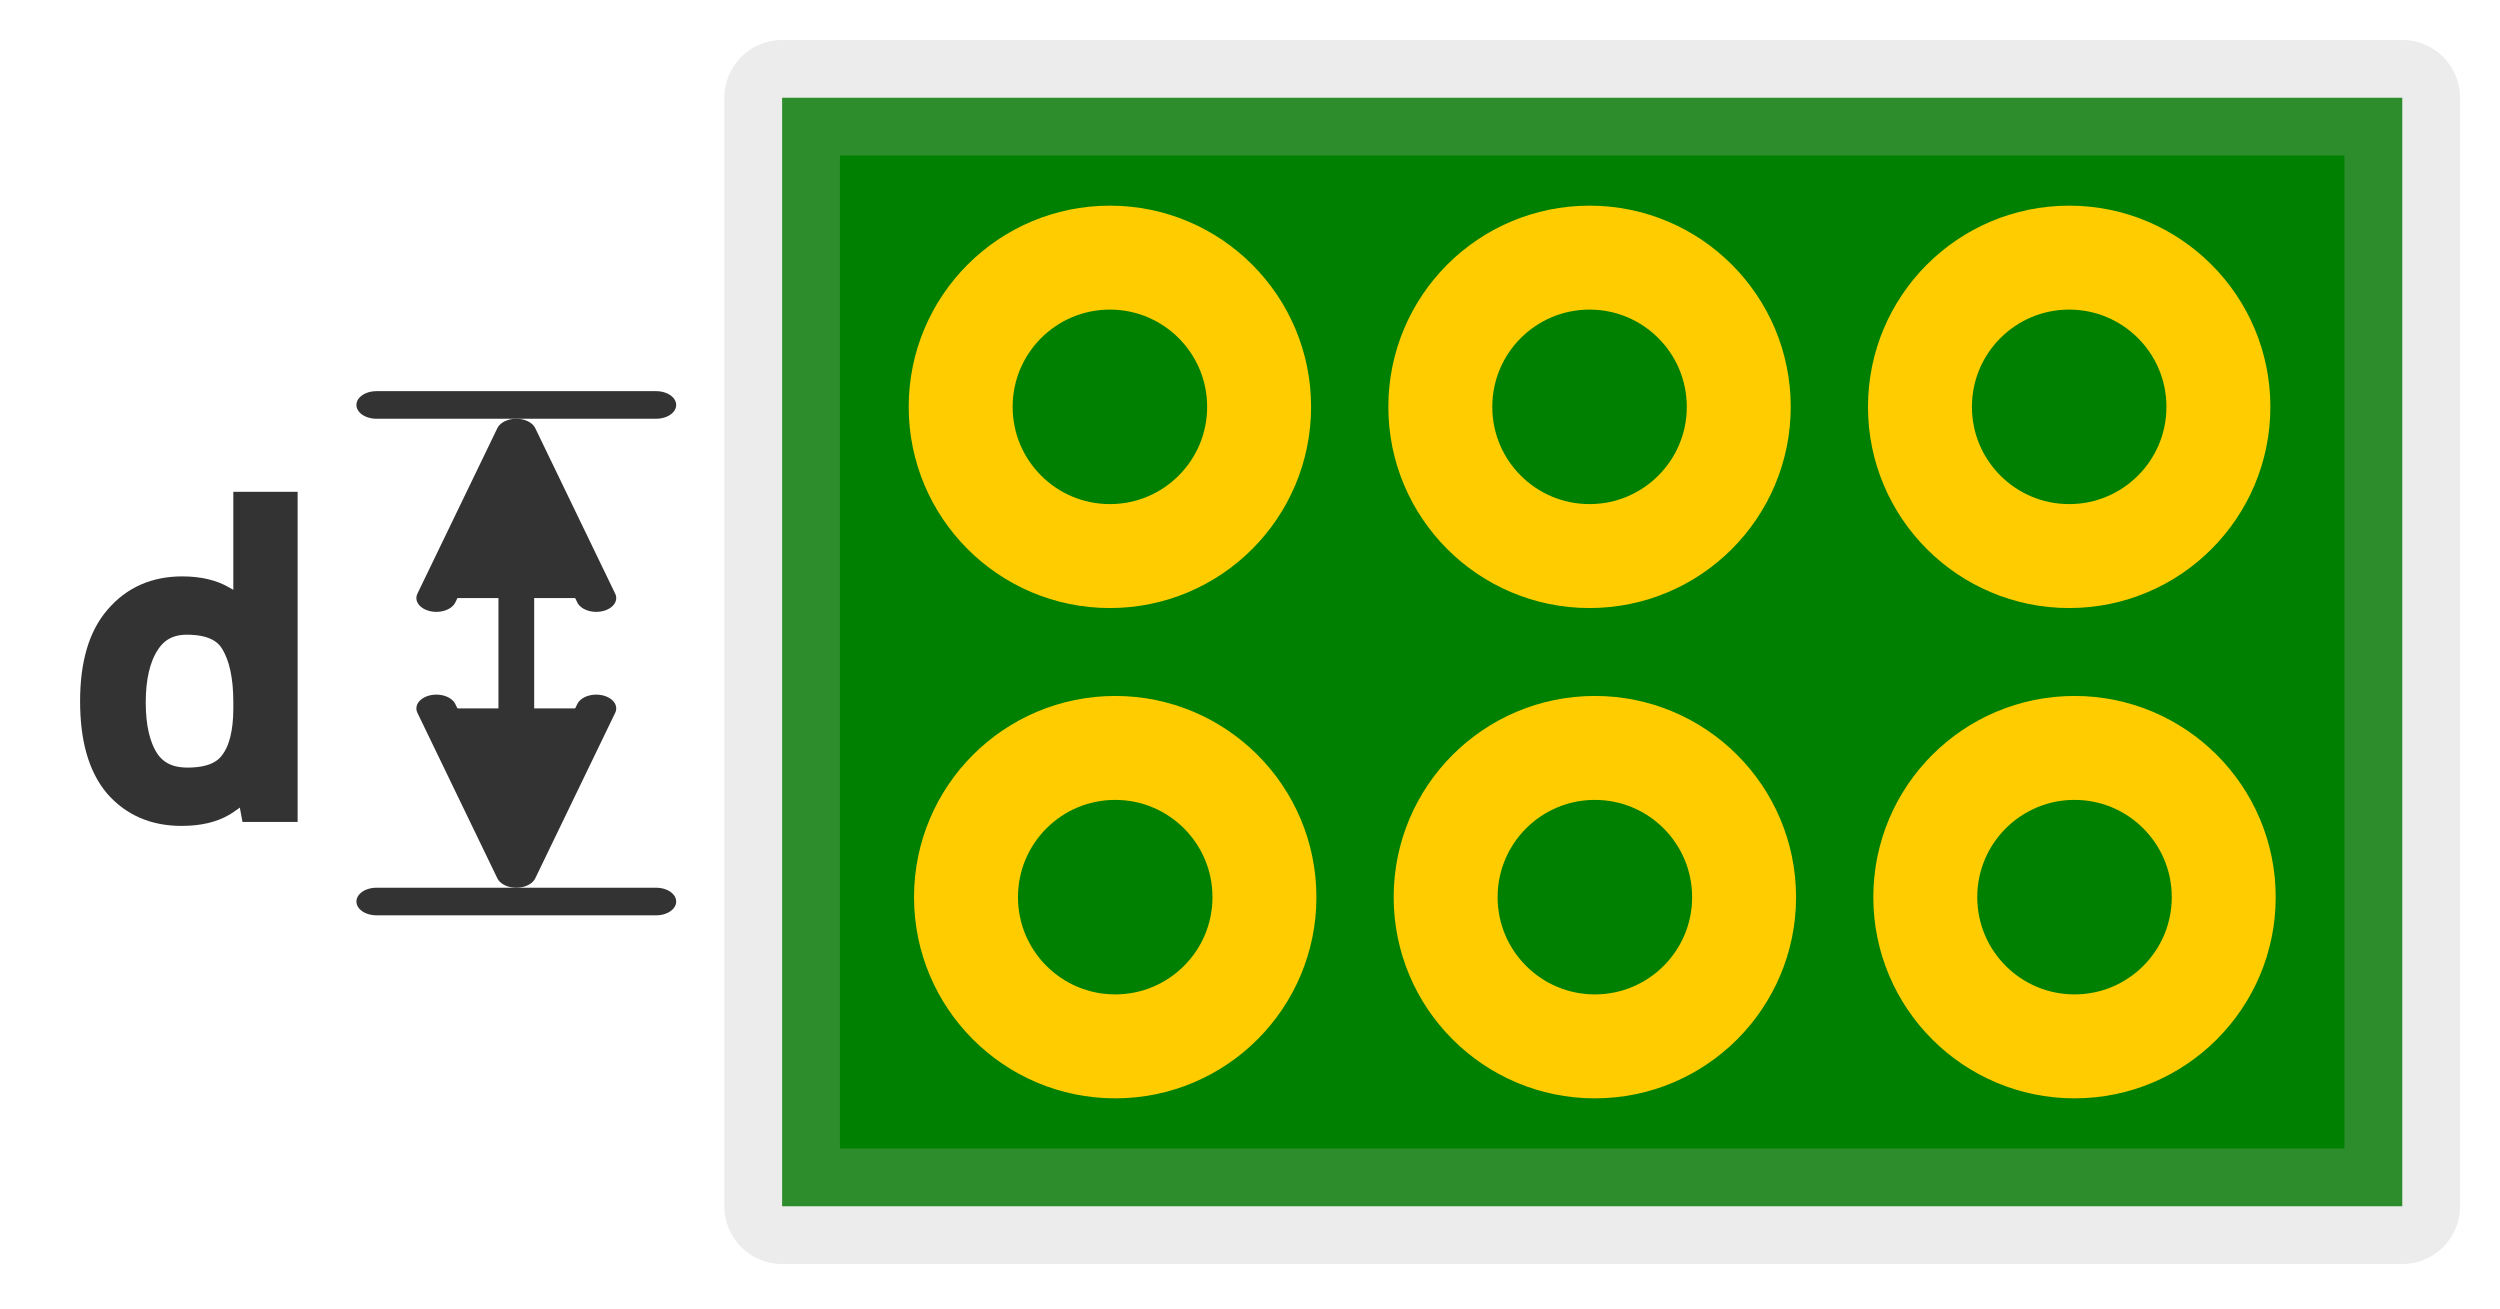
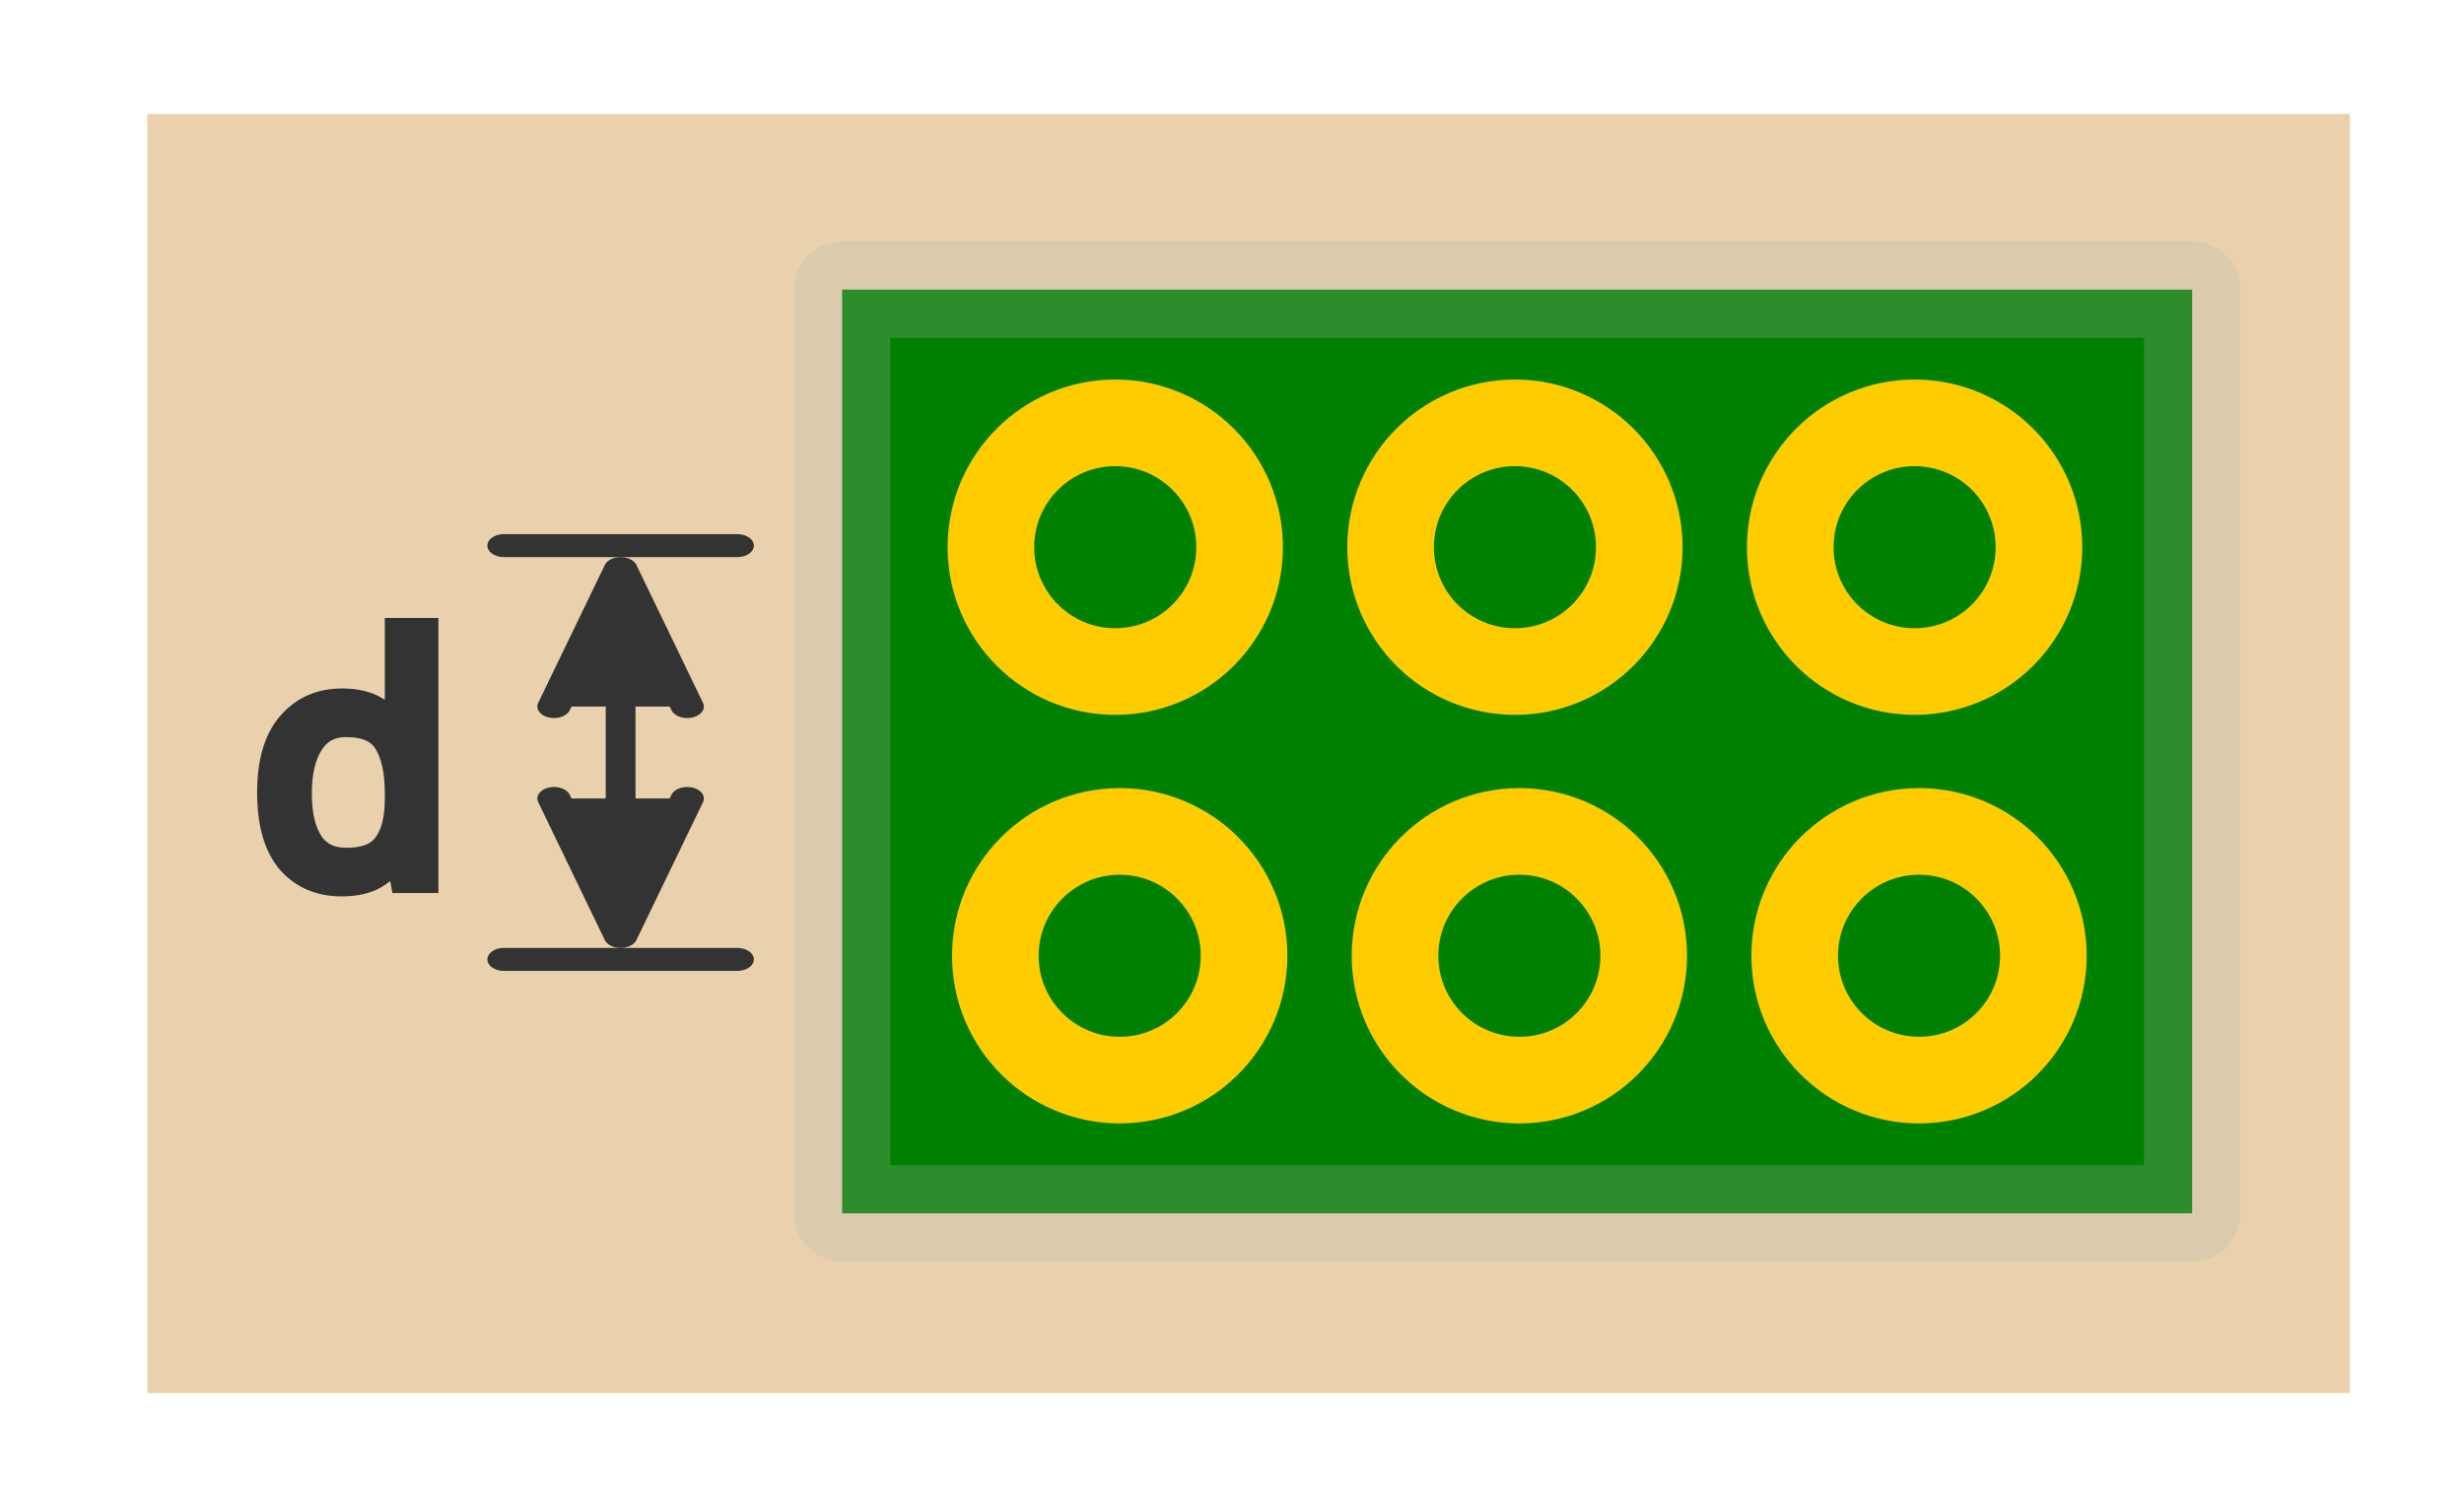
- <svg xmlns="http://www.w3.org/2000/svg" height="32.746" width="62.547" version="1.1" id="svg2" viewBox="0 0 58.637 30.699">
+ <svg xmlns="http://www.w3.org/2000/svg" height="45.246" width="73.979" version="1.1" id="svg2" viewBox="0 0 69.355 42.418">
  <defs id="defs4">
    <filter id="c" height="1.365" width="1.21" y="-0.183" x="-0.105" style="color-interpolation-filters:sRGB">
      <feGaussianBlur stdDeviation="1.598" id="feGaussianBlur7" />
    </filter>
    <filter id="d" height="1.47" width="1.481" y="-0.235" x="-0.24" style="color-interpolation-filters:sRGB">
      <feGaussianBlur stdDeviation="1.598" id="feGaussianBlur10" />
    </filter>
  </defs>
-   <g id="g928" transform="rotate(90,28.38117,29.31867)">
-     <rect y="1.355" x="1.355" height="38" width="26" id="rect4495" style="fill:#008000;fill-opacity:1;stroke:none;stroke-width:1.133;stroke-miterlimit:4;stroke-dasharray:none;stroke-dashoffset:2;stroke-opacity:1" />
-     <g id="g16" transform="matrix(1.638254,0,0,1.557226,2.612238,1.718159)">
-       <rect style="fill-opacity:0" id="rect18" x="0" y="0" width="16" height="16" />
+   <path id="path3872" d="m 4.146,3.209 v 36 h 62 l -1.8e-5,-36 z" style="opacity:0.696;fill:#dfbd8a;fill-opacity:1;stroke:none;stroke-width:4.543;stroke-linecap:butt;stroke-linejoin:round;stroke-miterlimit:4;stroke-dasharray:none;stroke-opacity:1" />
+   <g id="g1472" transform="translate(5.358933,5.859199)">
+     <g transform="rotate(90,28.38117,29.31867)" id="g928">
+       <rect style="fill:#008000;fill-opacity:1;stroke:none;stroke-width:1.133;stroke-miterlimit:4;stroke-dasharray:none;stroke-dashoffset:2;stroke-opacity:1" id="rect4495" width="26" height="38" x="1.355" y="1.355" />
+       <g transform="matrix(1.638254,0,0,1.557226,2.612238,1.718159)" id="g16">
+         <rect height="16" width="16" y="0" x="0" id="rect18" style="fill-opacity:0" />
+       </g>
+       <rect style="opacity:0.25;fill:#008000;fill-opacity:1;stroke:#b3b3b3;stroke-width:2.71;stroke-linejoin:round;stroke-miterlimit:4;stroke-dasharray:none;stroke-dashoffset:2;stroke-opacity:1" id="rect4737" width="26" height="38" x="1.355" y="1.355" />
+       <g id="g856" transform="translate(1.355017,11.41752)">
+         <path id="path3867-9-4-6" style="opacity:1;fill:none;fill-opacity:1;stroke:#ffcc00;stroke-width:2.438;stroke-linecap:round;stroke-linejoin:miter;stroke-miterlimit:4;stroke-dasharray:none;stroke-opacity:1" d="m 15.25,8.875 c 0,-1.933 1.567,-3.5 3.5,-3.5 1.933,0 3.5,1.567 3.5,3.5 0,1.933 -1.567,3.5 -3.5,3.5 C 16.817,12.375 15.25,10.808 15.25,8.875 Z" />
+         <path id="path3867-9-4-3" style="opacity:1;fill:none;fill-opacity:1;stroke:#ffcc00;stroke-width:2.438;stroke-linecap:round;stroke-linejoin:miter;stroke-miterlimit:4;stroke-dasharray:none;stroke-opacity:1" d="m 3.75,9 c 0,-1.933 1.567,-3.5 3.5,-3.5 1.933,0 3.5,1.567 3.5,3.5 0,1.933 -1.567,3.5 -3.5,3.5 -1.933,0 -3.5,-1.567 -3.5,-3.5 z" />
+       </g>
+       <g id="g860" transform="translate(0.8550172,0.917517)">
+         <path id="path3867-9-4-6-5" style="opacity:1;fill:none;fill-opacity:1;stroke:#ffcc00;stroke-width:2.438;stroke-linecap:round;stroke-linejoin:miter;stroke-miterlimit:4;stroke-dasharray:none;stroke-opacity:1" d="m 15.75,30.625 c 0,-1.933 1.567,-3.5 3.5,-3.5 1.933,0 3.5,1.567 3.5,3.5 0,1.933 -1.567,3.5 -3.5,3.5 C 17.317,34.125 15.75,32.558 15.75,30.625 Z" />
+         <path id="path3867-9-4-3-2" style="opacity:1;fill:none;fill-opacity:1;stroke:#ffcc00;stroke-width:2.438;stroke-linecap:round;stroke-linejoin:miter;stroke-miterlimit:4;stroke-dasharray:none;stroke-opacity:1" d="m 4.25,30.75 c 0,-1.933 1.567,-3.5 3.5,-3.5 1.933,0 3.5,1.567 3.5,3.5 0,1.933 -1.567,3.5 -3.5,3.5 -1.933,0 -3.5,-1.567 -3.5,-3.5 z" />
+       </g>
+       <g id="g856-8" transform="translate(1.355017,0.1675171)">
+         <path id="path3867-9-4-6-53" style="opacity:1;fill:none;fill-opacity:1;stroke:#ffcc00;stroke-width:2.438;stroke-linecap:round;stroke-linejoin:miter;stroke-miterlimit:4;stroke-dasharray:none;stroke-opacity:1" d="m 15.25,8.875 c 0,-1.933 1.567,-3.5 3.5,-3.5 1.933,0 3.5,1.567 3.5,3.5 0,1.933 -1.567,3.5 -3.5,3.5 C 16.817,12.375 15.25,10.808 15.25,8.875 Z" />
+         <path id="path3867-9-4-3-8" style="opacity:1;fill:none;fill-opacity:1;stroke:#ffcc00;stroke-width:2.438;stroke-linecap:round;stroke-linejoin:miter;stroke-miterlimit:4;stroke-dasharray:none;stroke-opacity:1" d="m 3.75,9 c 0,-1.933 1.567,-3.5 3.5,-3.5 1.933,0 3.5,1.567 3.5,3.5 0,1.933 -1.567,3.5 -3.5,3.5 -1.933,0 -3.5,-1.567 -3.5,-3.5 z" />
+       </g>
    </g>
-     <rect y="1.355" x="1.355" height="38" width="26" id="rect4737" style="opacity:0.25;fill:#008000;fill-opacity:1;stroke:#b3b3b3;stroke-width:2.71;stroke-linejoin:round;stroke-miterlimit:4;stroke-dasharray:none;stroke-dashoffset:2;stroke-opacity:1" />
-     <g transform="translate(1.355017,11.41752)" id="g856">
-       <path d="m 15.25,8.875 c 0,-1.933 1.567,-3.5 3.5,-3.5 1.933,0 3.5,1.567 3.5,3.5 0,1.933 -1.567,3.5 -3.5,3.5 C 16.817,12.375 15.25,10.808 15.25,8.875 Z" style="opacity:1;fill:none;fill-opacity:1;stroke:#ffcc00;stroke-width:2.438;stroke-linecap:round;stroke-linejoin:miter;stroke-miterlimit:4;stroke-dasharray:none;stroke-opacity:1" id="path3867-9-4-6" />
-       <path d="m 3.75,9 c 0,-1.933 1.567,-3.5 3.5,-3.5 1.933,0 3.5,1.567 3.5,3.5 0,1.933 -1.567,3.5 -3.5,3.5 -1.933,0 -3.5,-1.567 -3.5,-3.5 z" style="opacity:1;fill:none;fill-opacity:1;stroke:#ffcc00;stroke-width:2.438;stroke-linecap:round;stroke-linejoin:miter;stroke-miterlimit:4;stroke-dasharray:none;stroke-opacity:1" id="path3867-9-4-3" />
+     <g transform="matrix(0,0.6470588,-0.9375,0,26.74225,5.869353)" id="g835">
+       <path style="fill:#333333;stroke:#333333;stroke-width:0.894px;stroke-linecap:round;stroke-linejoin:miter;stroke-opacity:1" d="M 22.608,15.608 H 6.608" id="path5185" />
+       <path style="fill:#333333;stroke:#333333;stroke-width:1px;stroke-linecap:round;stroke-linejoin:round;stroke-opacity:1" d="m 16.608,17.608 6,-2 -6,-2" id="path5191" />
+       <path style="fill:#333333;stroke:#333333;stroke-width:1px;stroke-linecap:round;stroke-linejoin:round;stroke-opacity:1" d="m 12.608,13.608 -6,2 6,2" id="path5195" />
+       <path style="fill:#333333;stroke:#333333;stroke-width:1px;stroke-linecap:round;stroke-linejoin:miter;stroke-opacity:1" d="m 5.608,12.108 v 7" id="path3088" />
+       <path style="fill:#333333;stroke:#333333;stroke-width:1px;stroke-linecap:round;stroke-linejoin:miter;stroke-opacity:1" d="m 23.608,12.108 v 7" id="path3088-3" />
    </g>
-     <g transform="translate(0.8550172,0.917517)" id="g860">
-       <path d="m 15.75,30.625 c 0,-1.933 1.567,-3.5 3.5,-3.5 1.933,0 3.5,1.567 3.5,3.5 0,1.933 -1.567,3.5 -3.5,3.5 C 17.317,34.125 15.75,32.558 15.75,30.625 Z" style="opacity:1;fill:none;fill-opacity:1;stroke:#ffcc00;stroke-width:2.438;stroke-linecap:round;stroke-linejoin:miter;stroke-miterlimit:4;stroke-dasharray:none;stroke-opacity:1" id="path3867-9-4-6-5" />
-       <path d="m 4.25,30.75 c 0,-1.933 1.567,-3.5 3.5,-3.5 1.933,0 3.5,1.567 3.5,3.5 0,1.933 -1.567,3.5 -3.5,3.5 -1.933,0 -3.5,-1.567 -3.5,-3.5 z" style="opacity:1;fill:none;fill-opacity:1;stroke:#ffcc00;stroke-width:2.438;stroke-linecap:round;stroke-linejoin:miter;stroke-miterlimit:4;stroke-dasharray:none;stroke-opacity:1" id="path3867-9-4-3-2" />
-     </g>
-     <g transform="translate(1.355017,0.1675171)" id="g856-8">
-       <path d="m 15.25,8.875 c 0,-1.933 1.567,-3.5 3.5,-3.5 1.933,0 3.5,1.567 3.5,3.5 0,1.933 -1.567,3.5 -3.5,3.5 C 16.817,12.375 15.25,10.808 15.25,8.875 Z" style="opacity:1;fill:none;fill-opacity:1;stroke:#ffcc00;stroke-width:2.438;stroke-linecap:round;stroke-linejoin:miter;stroke-miterlimit:4;stroke-dasharray:none;stroke-opacity:1" id="path3867-9-4-6-53" />
-       <path d="m 3.75,9 c 0,-1.933 1.567,-3.5 3.5,-3.5 1.933,0 3.5,1.567 3.5,3.5 0,1.933 -1.567,3.5 -3.5,3.5 -1.933,0 -3.5,-1.567 -3.5,-3.5 z" style="opacity:1;fill:none;fill-opacity:1;stroke:#ffcc00;stroke-width:2.438;stroke-linecap:round;stroke-linejoin:miter;stroke-miterlimit:4;stroke-dasharray:none;stroke-opacity:1" id="path3867-9-4-3-8" />
-     </g>
+     <text id="text872" y="18.931" x="1.711" style="font-style:normal;font-weight:normal;font-size:27.83px;line-height:1.25;font-family:sans-serif;letter-spacing:0px;word-spacing:0px;fill:#333333;fill-opacity:1;stroke:#333333;stroke-width:0.696" xml:space="preserve">
+       <tspan style="font-size:9.277px;fill:#333333;stroke:#333333;stroke-width:0.696" y="18.931" x="1.711" id="tspan870">d</tspan>
+     </text>
  </g>
-   <g id="g835" transform="matrix(0,0.6470588,-0.9375,0,26.74225,5.869353)">
-     <path id="path5185" d="M 22.608,15.608 H 6.608" style="fill:#333333;stroke:#333333;stroke-width:0.894px;stroke-linecap:round;stroke-linejoin:miter;stroke-opacity:1" />
-     <path id="path5191" d="m 16.608,17.608 6,-2 -6,-2" style="fill:#333333;stroke:#333333;stroke-width:1px;stroke-linecap:round;stroke-linejoin:round;stroke-opacity:1" />
-     <path id="path5195" d="m 12.608,13.608 -6,2 6,2" style="fill:#333333;stroke:#333333;stroke-width:1px;stroke-linecap:round;stroke-linejoin:round;stroke-opacity:1" />
-     <path id="path3088" d="m 5.608,12.108 v 7" style="fill:#333333;stroke:#333333;stroke-width:1px;stroke-linecap:round;stroke-linejoin:miter;stroke-opacity:1" />
-     <path id="path3088-3" d="m 23.608,12.108 v 7" style="fill:#333333;stroke:#333333;stroke-width:1px;stroke-linecap:round;stroke-linejoin:miter;stroke-opacity:1" />
-   </g>
-   <text xml:space="preserve" style="font-style:normal;font-weight:normal;font-size:27.83px;line-height:1.25;font-family:sans-serif;letter-spacing:0px;word-spacing:0px;fill:#333333;fill-opacity:1;stroke:#333333;stroke-width:0.696" x="1.711" y="18.931" id="text872">
-     <tspan id="tspan870" x="1.711" y="18.931" style="font-size:9.277px;fill:#333333;stroke:#333333;stroke-width:0.696">d</tspan>
-   </text>
</svg>
